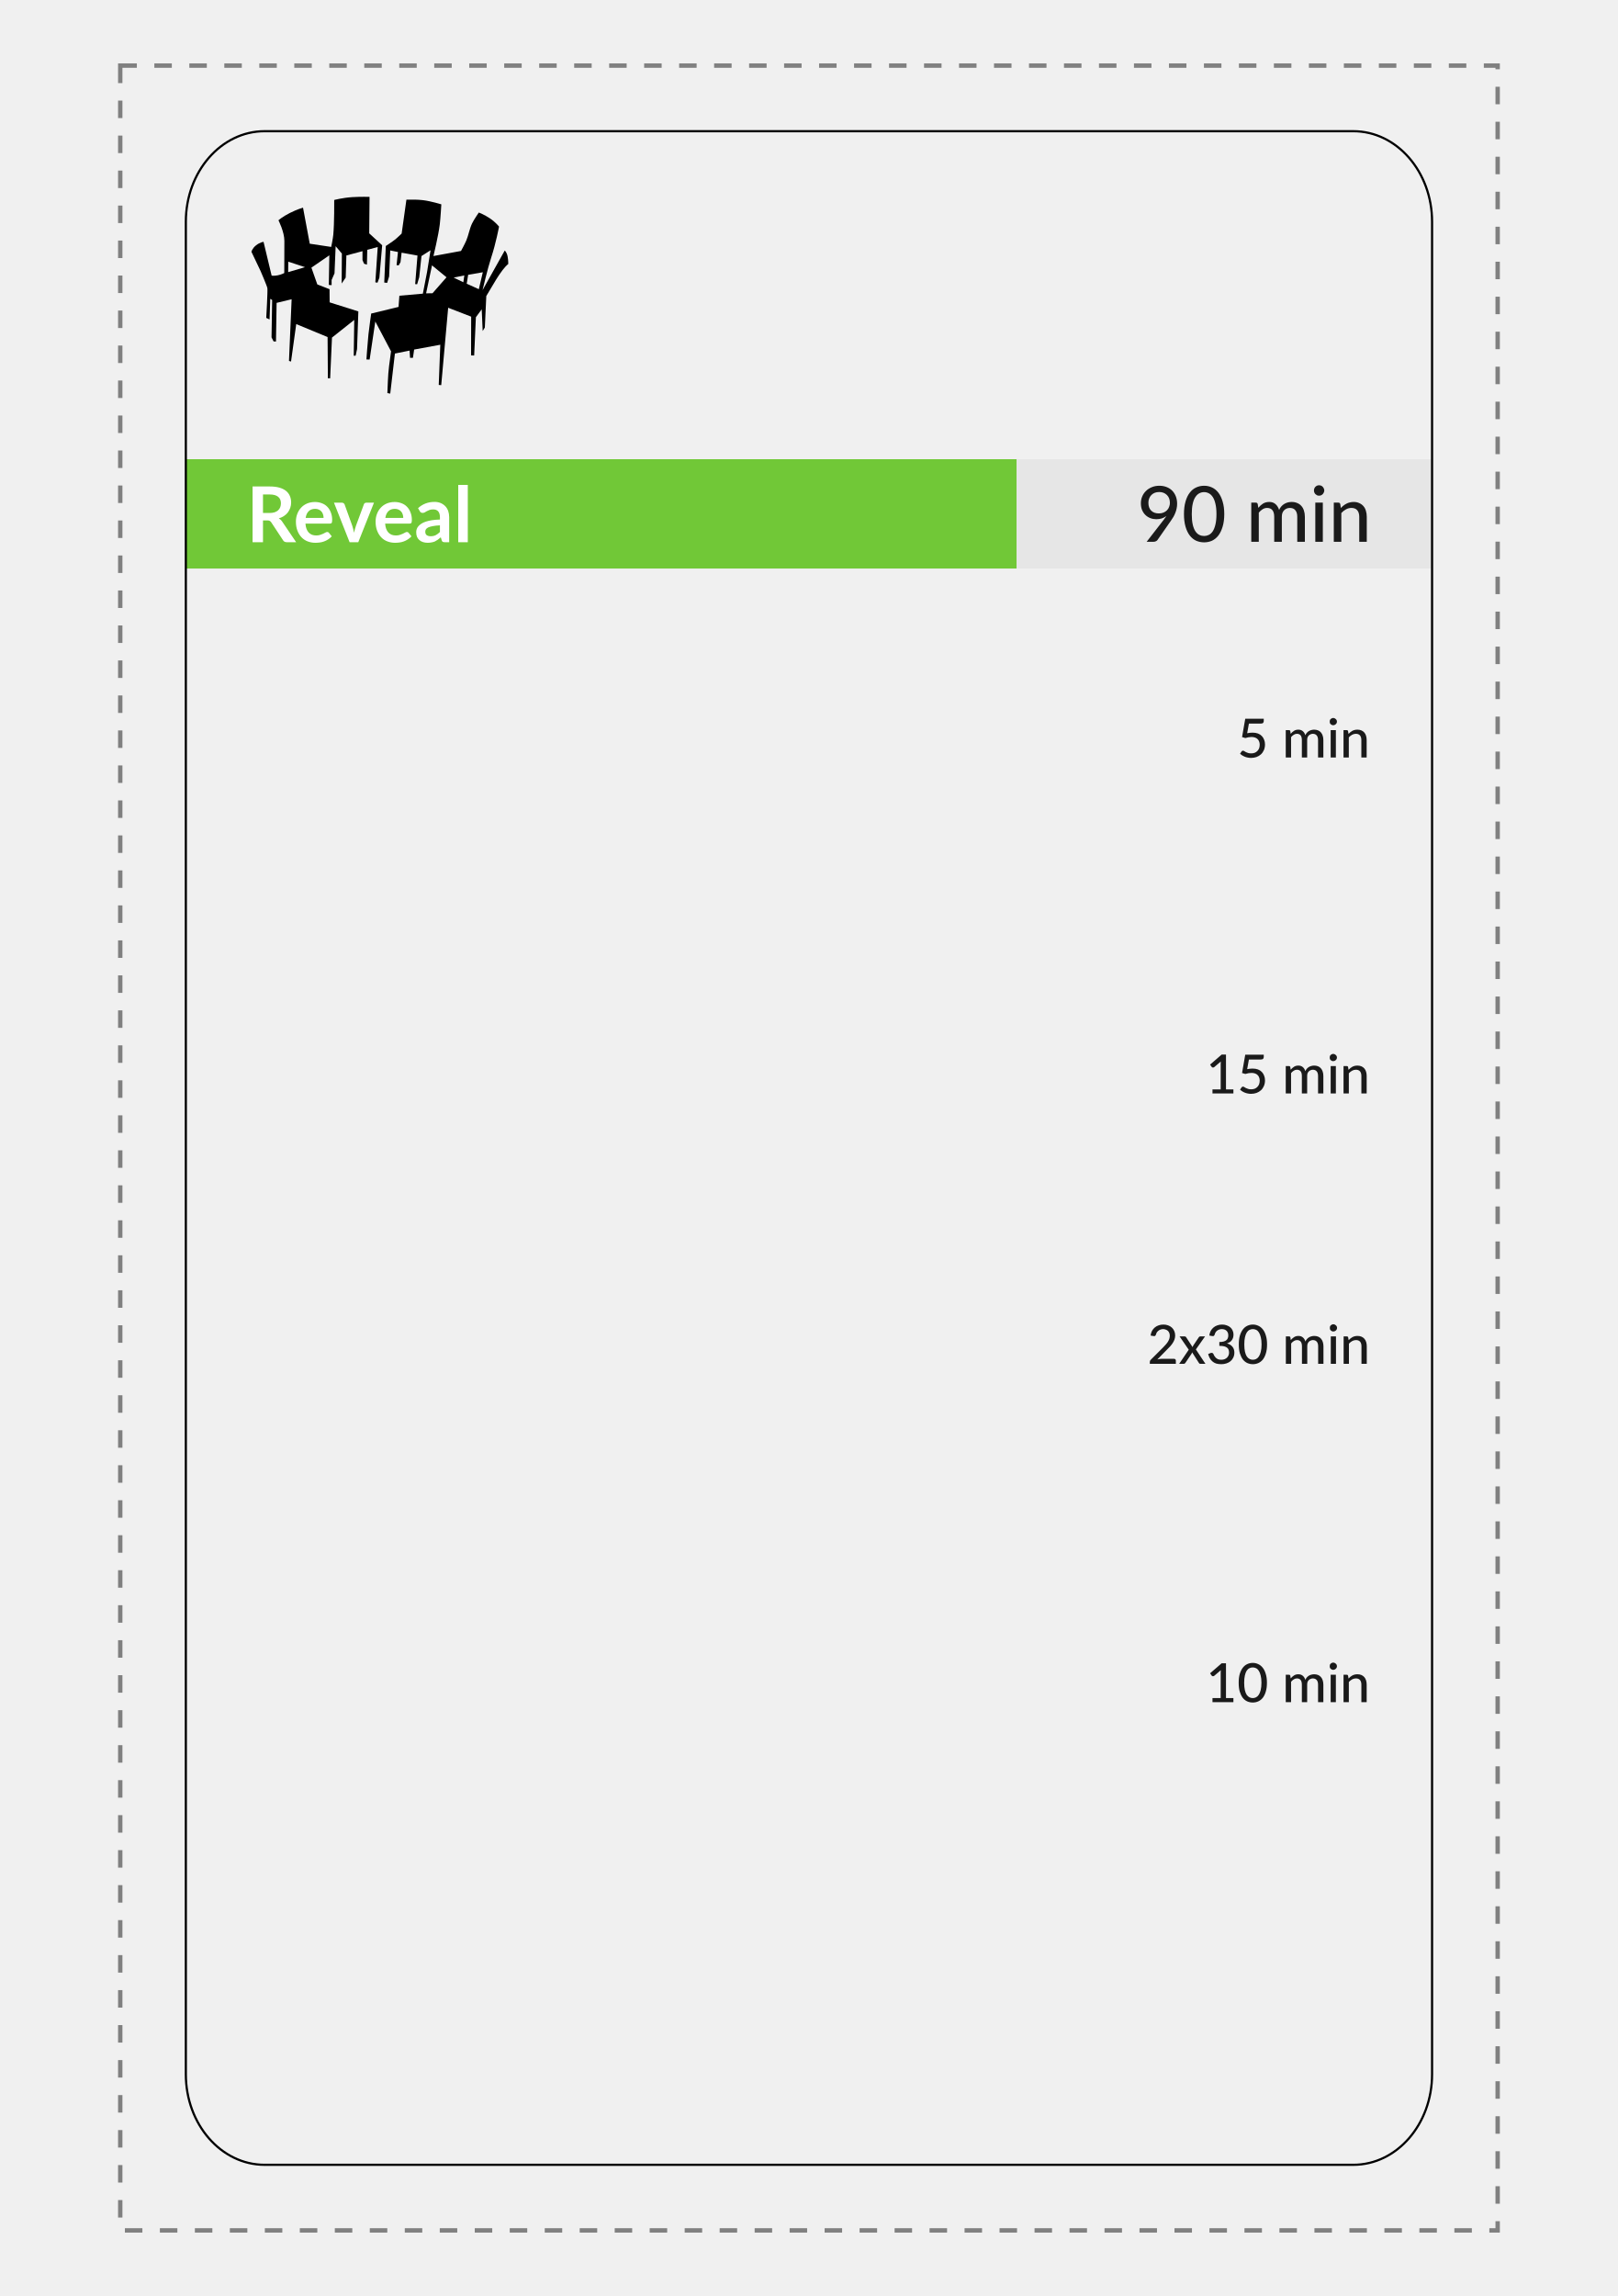
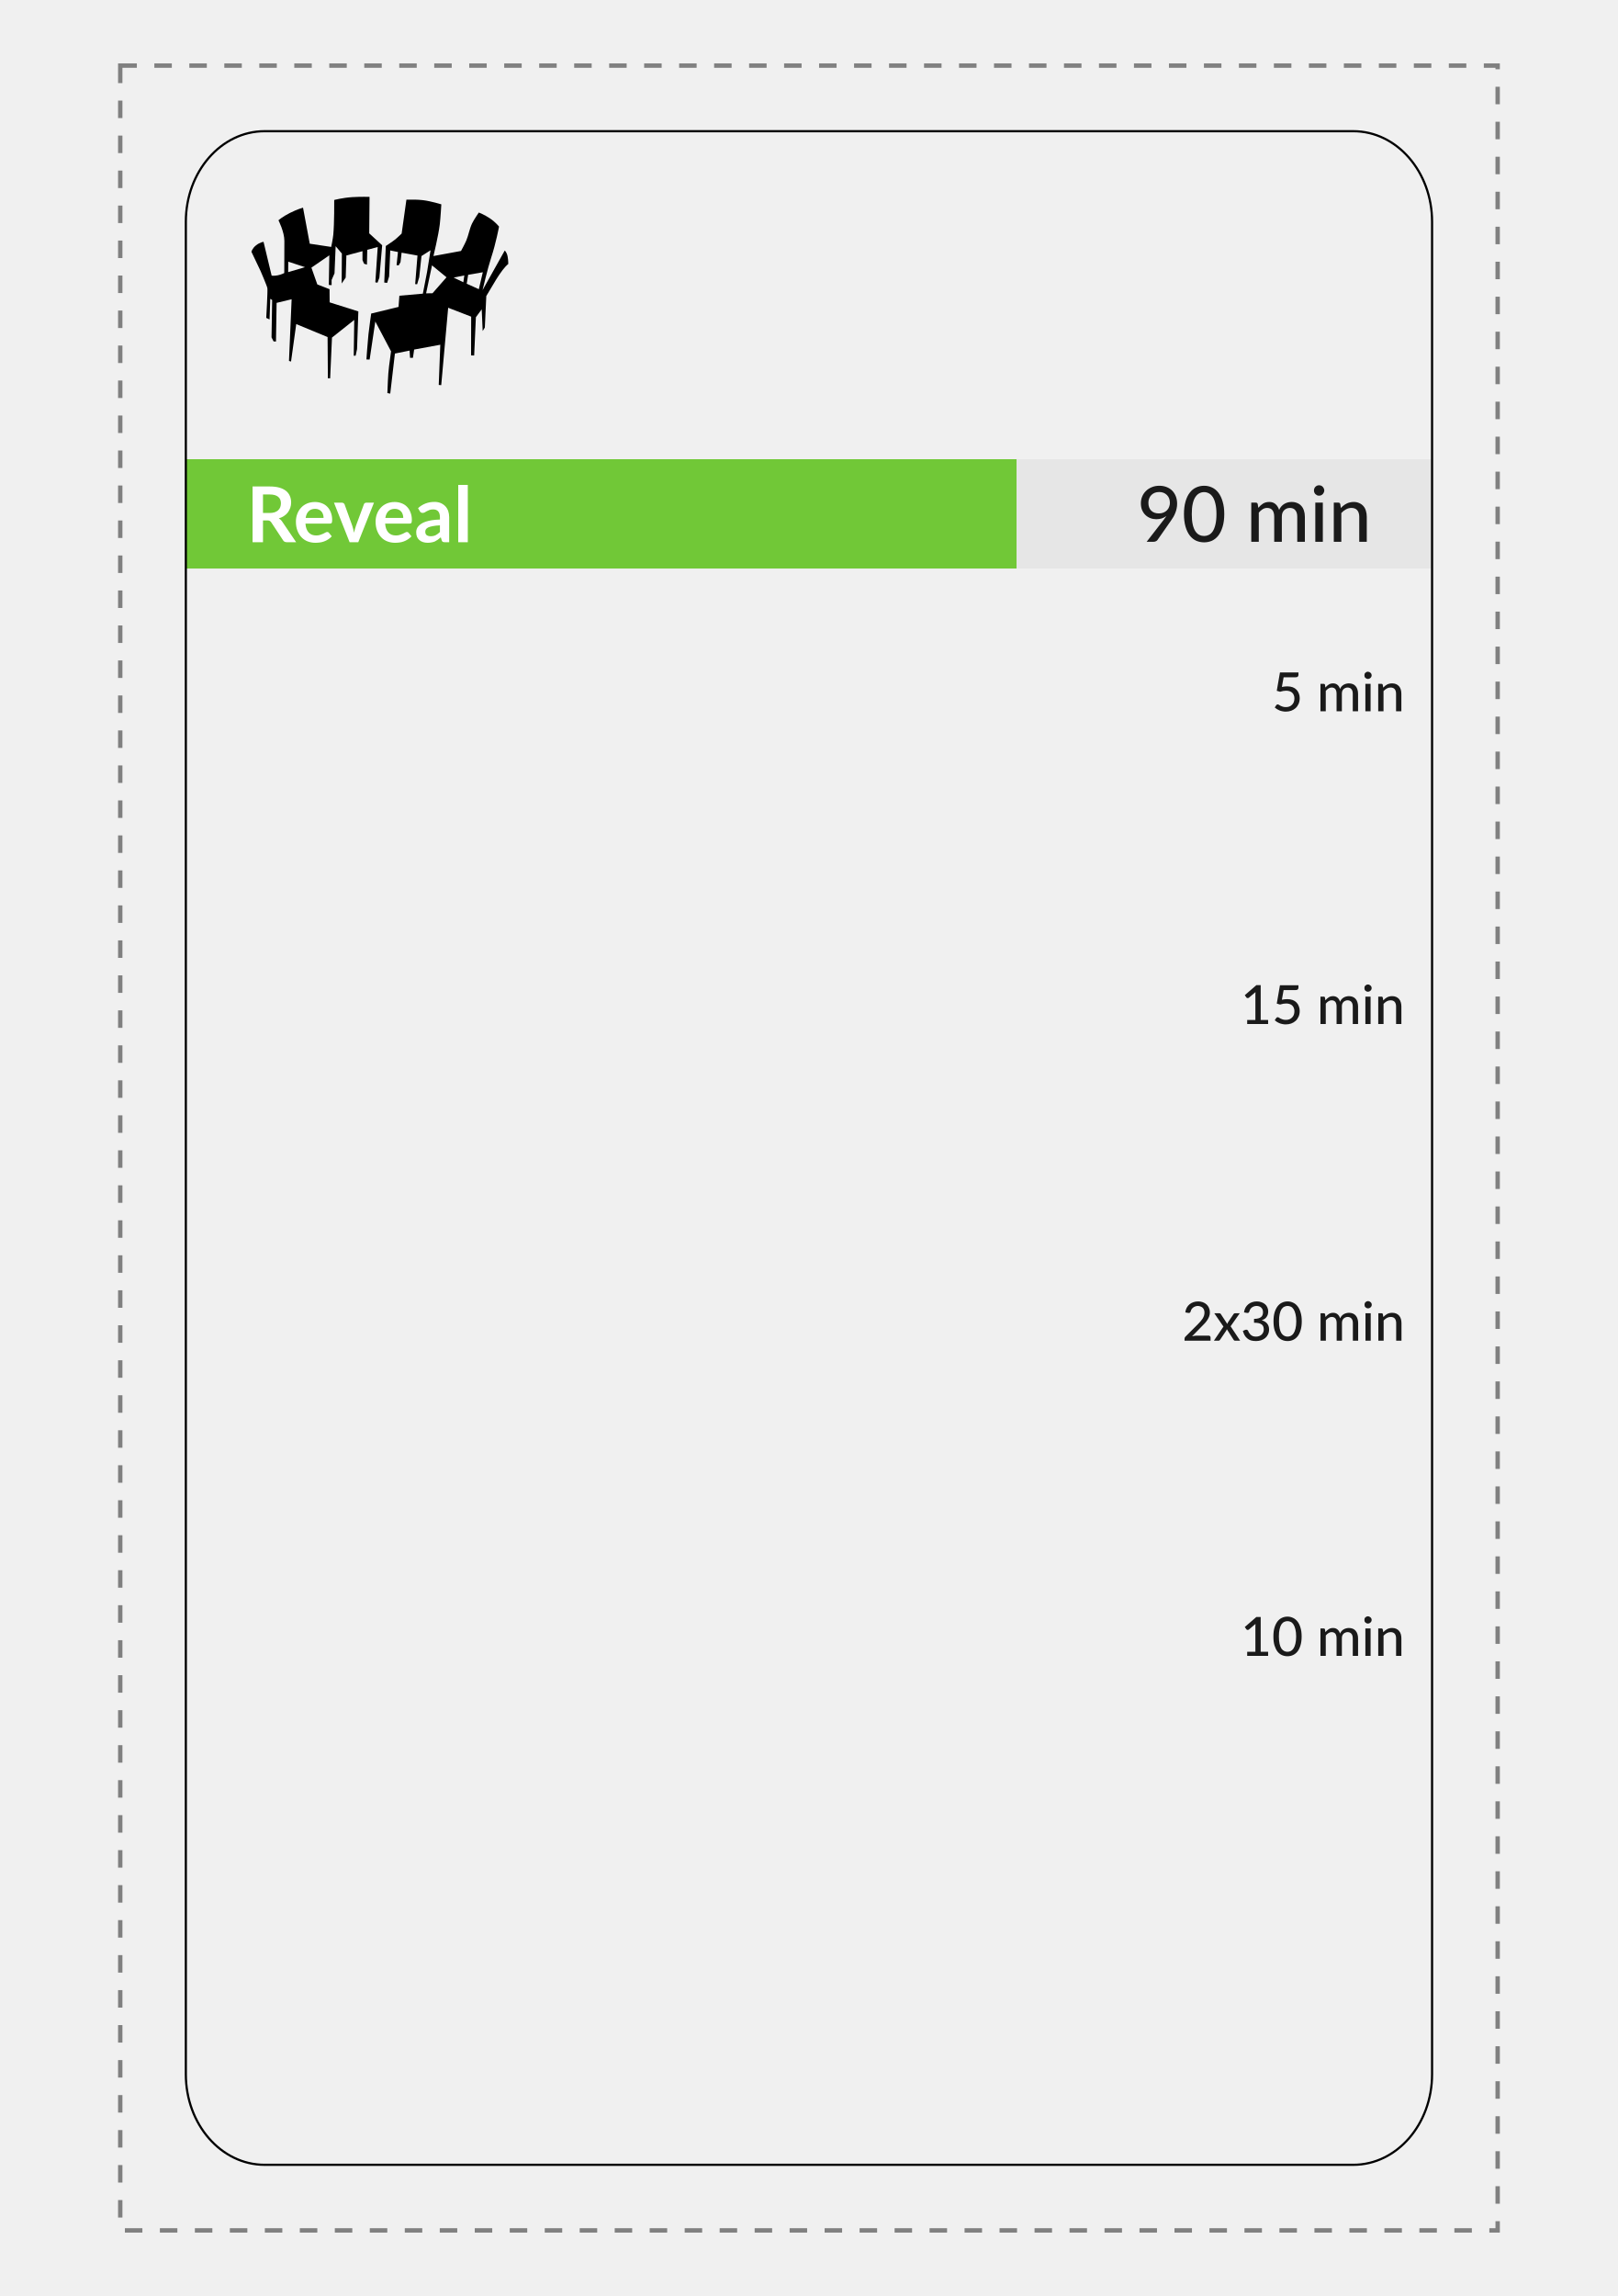
<svg xmlns="http://www.w3.org/2000/svg" xmlns:xlink="http://www.w3.org/1999/xlink" width="74mm" height="105mm" viewBox="0 0 262.205 372.047" id="svg2" version="1.1" enable-background="new">
  <defs id="defs4" />
  <g id="layer1" transform="translate(0,-680.315)" style="display:inline">
    <path style="fill:none;fill-rule:evenodd;stroke:#808080;stroke-width:0.709;stroke-linecap:butt;stroke-linejoin:miter;stroke-miterlimit:4;stroke-dasharray:2.835, 2.835;stroke-dashoffset:0;stroke-opacity:1" d="m 19.488,690.945 0,350.787 223.228,0 0,-350.787 z" id="path3350" transform="translate(4.3385302e-7,8.6660179e-6)" />
  </g>
  <g id="layer2" style="display:inline">
    <path style="fill:none;fill-opacity:1;stroke:none;stroke-width:0.709;stroke-miterlimit:4;stroke-dasharray:2.835, 2.835;stroke-dashoffset:0;stroke-opacity:1" d="m 42.884,21.259 c -7.071,0 -12.766,6.545 -12.766,14.674 l 0,38.477 201.969,0 0,-38.477 c 0,-8.129 -5.692,-14.674 -12.764,-14.674 l -176.439,0 z" id="rect4195-3" />
  </g>
  <g id="layer8" style="display:inline">
    <rect style="display:inline;fill:#71c837;fill-opacity:1;stroke:none;stroke-width:1;stroke-miterlimit:4;stroke-dasharray:none;stroke-dashoffset:0;stroke-opacity:1" id="rect4178" width="134.646" height="17.717" x="30.118" y="74.409" />
-     <text xml:space="preserve" style="font-style:normal;font-weight:normal;font-size:11.25px;line-height:125%;font-family:sans-serif;letter-spacing:0px;word-spacing:0px;display:inline;fill:#000000;fill-opacity:1;stroke:none;stroke-width:1px;stroke-linecap:butt;stroke-linejoin:miter;stroke-opacity:1" x="39.935" y="87.861" id="text4180">
-       <tspan id="tspan4182" x="39.935" y="87.861" style="font-style:normal;font-variant:normal;font-weight:bold;font-stretch:normal;font-size:12.5px;font-family:Lato;-inkscape-font-specification:'Lato Bold';fill:#ffffff">Reveal</tspan>
+     <text xml:space="preserve" style="font-style:normal;font-weight:normal;line-height:0%;font-family:sans-serif;letter-spacing:0px;word-spacing:0px;display:inline;fill:#000000;fill-opacity:1;stroke:none;stroke-width:1px;stroke-linecap:butt;stroke-linejoin:miter;stroke-opacity:1" x="39.935" y="87.861" id="text4180">
+       <tspan id="tspan4182" x="39.935" y="87.861" style="font-style:normal;font-variant:normal;font-weight:bold;font-stretch:normal;font-size:12.5px;line-height:1.25;font-family:Lato;-inkscape-font-specification:'Lato Bold';fill:#ffffff">Reveal</tspan>
    </text>
    <rect y="74.409" x="164.764" height="17.717" width="67.323" id="rect4191" style="display:inline;fill:#e6e6e6;fill-opacity:1;stroke:none;stroke-width:1;stroke-miterlimit:4;stroke-dasharray:none;stroke-dashoffset:0;stroke-opacity:1" />
-     <text xml:space="preserve" style="font-style:normal;font-weight:normal;font-size:12.5px;line-height:125%;font-family:sans-serif;letter-spacing:0px;word-spacing:0px;fill:#1a1a1a;fill-opacity:1;stroke:none;stroke-width:1px;stroke-linecap:butt;stroke-linejoin:miter;stroke-opacity:1" x="184.268" y="87.79" id="text4193">
-       <tspan id="tspan4195" x="184.268" y="87.79" style="font-style:normal;font-variant:normal;font-weight:500;font-stretch:normal;font-size:12.5px;font-family:Lato;-inkscape-font-specification:'Lato Medium';fill:#1a1a1a">90 min</tspan>
+     <text xml:space="preserve" style="font-style:normal;font-weight:normal;line-height:0%;font-family:sans-serif;letter-spacing:0px;word-spacing:0px;fill:#1a1a1a;fill-opacity:1;stroke:none;stroke-width:1px;stroke-linecap:butt;stroke-linejoin:miter;stroke-opacity:1" x="184.268" y="87.79" id="text4193">
+       <tspan id="tspan4195" x="184.268" y="87.79" style="font-style:normal;font-variant:normal;font-weight:500;font-stretch:normal;font-size:12.5px;line-height:1.25;font-family:Lato;-inkscape-font-specification:'Lato Medium';fill:#1a1a1a">90 min</tspan>
    </text>
  </g>
  <g id="layer7">
    <path style="fill:none;fill-rule:evenodd;stroke:none;stroke-width:1px;stroke-linecap:butt;stroke-linejoin:miter;stroke-opacity:1" d="m 99.213,31.89 0,31.89 122.244,0 0,-31.89 z" id="path4300" />
-     <flowRoot xml:space="preserve" style="font-style:normal;font-weight:normal;font-size:12.5px;line-height:125%;font-family:sans-serif;letter-spacing:0px;word-spacing:0px;fill:#000000;fill-opacity:1;stroke:none;stroke-width:1px;stroke-linecap:butt;stroke-linejoin:miter;stroke-opacity:1" id="flowRoot4306" transform="translate(50.24868,-2.306017)">
+     <flowRoot xml:space="preserve" style="font-style:normal;font-weight:normal;line-height:0.01%;font-family:sans-serif;letter-spacing:0px;word-spacing:0px;fill:#000000;fill-opacity:1;stroke:none;stroke-width:1px;stroke-linecap:butt;stroke-linejoin:miter;stroke-opacity:1" id="flowRoot4306" transform="translate(50.24868,-2.306017)">
      <flowRegion id="flowRegion4308">
        <use x="0" y="0" xlink:href="#path4300" id="use4310" width="100%" height="100%" />
      </flowRegion>
-       <flowPara id="flowPara4312" style="font-style:normal;font-variant:normal;font-weight:bold;font-stretch:normal;font-size:13.375px;font-family:Roboto;-inkscape-font-specification:'Roboto Bold'">Open Space Technology</flowPara>
+       <flowPara id="flowPara4312" style="font-style:normal;font-variant:normal;font-weight:bold;font-stretch:normal;font-size:13.375px;line-height:1.25;font-family:Roboto;-inkscape-font-specification:'Roboto Bold'">Open Space Technology</flowPara>
    </flowRoot>
  </g>
  <g id="layer6" style="display:inline">
    <path style="fill:none;fill-rule:evenodd;stroke:none;stroke-width:1px;stroke-linecap:butt;stroke-linejoin:miter;stroke-opacity:1" d="m 40.748,31.89 0,31.89 53.15,0 0,-31.89 z" id="path4213" />
    <g transform="matrix(0.8302773,0,0,0.8302774,-209.4008,-0.1706697)" id="layer36">
      <g id="g4870">
        <path style="fill:#000000;fill-opacity:1;stroke:none;stroke-width:1px;stroke-linecap:butt;stroke-linejoin:miter;stroke-opacity:1" d="m 1221.853,145.943 c -2.387,-0.004 -5.564,0.043 -8.726,0.238 -7.041,0.435 -13.352,2.111 -13.352,2.111 0,0 0.155,17.266 -0.697,25.84 -0.294,2.956 -1.52,8.783 -1.52,8.783 l -15.82,-2.371 -4.969,-26.596 c 0,0 -4.147,1.111 -9.76,3.947 -5.652,2.856 -8.354,5.377 -8.354,5.377 0,0 4.399,8.636 4.357,15.209 -0.05,7.746 -0.076,23.693 -0.076,23.693 0,0 -2.136,1.17 -4.896,1.693 -2.882,0.546 -4.428,0.217 -4.428,0.217 l -5.963,-24.916 c 0,0 -2.548,0.209 -5.533,2.572 -2.904,2.299 -3.408,4.766 -3.408,4.766 l 6.726,14.139 c 0,0 4.789,11.075 5.043,12.688 0.31,1.967 -0.84,21.936 -0.84,21.936 l 2.445,1.146 0.521,-15.223 1.389,0.854 -0.457,27.59 1.527,2.98 1.758,0.076 0.459,-28.508 11.082,-2.674 -1.949,45.506 1.514,0.434 3.836,-27.617 23.131,9.566 0.217,30.373 1.674,0.053 1.351,-30.047 16.43,-13.025 -0.379,26.428 1.406,-0.055 1.025,-4.809 0.973,-27.834 -21.18,-6.68 -0.076,-9.707 -9.02,-3.516 -4.356,-12.381 13.223,-9.096 -0.383,21.859 2.064,0.152 0,-3.822 2.139,-4.891 0.842,-20.023 4.586,5.426 -0.154,22.088 2.982,-4.357 0.502,-16.328 11.879,-3.16 0,6.572 1.147,2.676 2.139,0.688 0.23,-10.93 7.719,-2.062 -1.758,26.061 1.605,0.23 1.375,-3.668 2.064,-23.924 -9.555,-8.789 L 1225.838,146 c 0,0 -1.598,-0.053 -3.984,-0.057 z m -55.98,47.846 12.375,4.055 -12.43,3.674 z" transform="scale(0.2645833,0.2645833)" id="path4849" />
        <path style="fill:#000000;fill-opacity:1;stroke:none;stroke-width:1px;stroke-linecap:butt;stroke-linejoin:miter;stroke-opacity:1" d="m 1253.047,148.064 -3.516,24.992 c 0,0 -3.015,2.961 -4.662,4.279 -2.229,1.785 -7.031,4.891 -7.031,4.891 l -1.147,26.98 2.139,0.229 1.453,-4.738 0.84,-19.184 5.674,1.146 -1.012,9.707 1.566,0.152 1.338,-2.369 0.807,-6.994 11.721,2.121 -1.709,21.076 1.445,0.098 1.543,-5.197 1.668,-15.619 6.68,-4.238 -2.582,16.109 -3.09,15.889 -17.322,1.518 -0.611,8.256 -20.178,4.891 c 0,0 -1.47,10.18 -2.014,15.293 -0.656,6.174 -1.502,18.564 -1.502,18.564 l 2.369,0.076 4.176,-28.072 11.609,22.008 c 0,0 -1.002,7.421 -1.42,10.658 -0.518,4.015 -0.704,7.202 -0.912,11.357 -0.143,2.849 -0.365,8.771 -0.365,8.771 l 2.113,0.395 3.447,-29.549 10.815,-2.18 0.344,5.312 2.141,0 0.879,-6.076 19.295,-3.549 -1.143,29.65 1.834,0.152 5.121,-57.092 16.967,6.572 -0.076,28.584 2.293,0.076 1.258,-28.244 4.312,-5.83 0.697,16.014 1.603,-2.57 1.07,-23.238 c 0,0 4.788,-8.134 7.262,-12.152 3.121,-5.069 6.496,-9.631 8.941,-11.465 0,0 0.061,-2.711 -0.459,-5.502 -0.609,-3.266 -2.139,-4.434 -2.139,-4.434 l -16.357,29.195 c 0,0 3.738,-16.007 6.42,-24.15 3.494,-10.61 5.732,-22.699 5.732,-22.699 0,0 -2.363,-3.13 -6.648,-6.039 -4.133,-2.806 -8.254,-4.355 -8.254,-4.355 0,0 -3.683,5.279 -5.045,8.178 -1.863,3.967 -2.511,8.414 -4.203,12.457 -1.113,2.659 -3.898,7.721 -3.898,7.721 l -20.33,3.744 c 0,0 3.731,-15.441 4.662,-23.311 0.55,-4.633 1.147,-14.827 1.147,-14.827 0,0 -7.581,-2.333 -13.375,-3.058 -4.346,-0.475 -8.055,-0.503 -12.381,-0.381 z m 18.877,48.455 10.701,8.789 -10.318,11.77 -4.738,0.076 z m 37.488,5.082 -2.941,12.496 -8.943,-4.051 1.07,-6.572 z m -13.643,2.332 -0.727,5.043 -7.145,-3.439 z" transform="scale(0.2645833,0.2645833)" id="path4853" />
      </g>
    </g>
  </g>
  <g id="layer5" style="display:inline">
    <rect style="fill:none;fill-opacity:1;stroke:#000000;stroke-width:0.354;stroke-miterlimit:4;stroke-dasharray:none;stroke-dashoffset:0;stroke-opacity:1" id="rect4187" width="201.969" height="329.528" x="30.118" y="21.26" ry="14.674" rx="12.764" />
  </g>
  <g id="layer9">
-     <text xml:space="preserve" style="font-style:normal;font-weight:normal;font-size:12.5px;line-height:125%;font-family:sans-serif;letter-spacing:0px;word-spacing:0px;fill:#000000;fill-opacity:1;stroke:none;stroke-width:1px;stroke-linecap:butt;stroke-linejoin:miter;stroke-opacity:1" x="-62.225" y="132.692" id="text6165">
-       <tspan id="tspan6167" x="-62.225" y="132.692" />
+     <text xml:space="preserve" style="font-style:normal;font-weight:normal;line-height:0%;font-family:sans-serif;letter-spacing:0px;word-spacing:0px;fill:#000000;fill-opacity:1;stroke:none;stroke-width:1px;stroke-linecap:butt;stroke-linejoin:miter;stroke-opacity:1" x="-62.225" y="132.692" id="text6165">
+       <tspan id="tspan6167" x="-62.225" y="132.692" style="font-size:12.5px;line-height:1.25"> </tspan>
    </text>
-     <path style="fill:none;fill-rule:evenodd;stroke:none;stroke-width:1px;stroke-linecap:butt;stroke-linejoin:miter;stroke-opacity:1" d="m 40.748,102.756 0,237.402 143.504,0 0,-237.402 -143.504,0" id="path4245" />
-     <flowRoot xml:space="preserve" style="font-style:normal;font-weight:normal;font-size:8.75px;line-height:125%;font-family:sans-serif;letter-spacing:0px;word-spacing:0px;fill:#000000;fill-opacity:1;stroke:none;stroke-width:1px;stroke-linecap:butt;stroke-linejoin:miter;stroke-opacity:1" id="flowRoot4251">
-       <flowRegion id="flowRegion4253">
+     <path style="fill:none;fill-rule:evenodd;stroke:none;stroke-width:1.001px;stroke-linecap:butt;stroke-linejoin:miter;stroke-opacity:1" d="M 34.654,96.662 V 295.626 H 206.283 V 96.662 H 34.654" id="path4245" />
+     <flowRoot xml:space="preserve" style="font-style:normal;font-weight:normal;line-height:0.85;font-family:sans-serif;letter-spacing:0px;word-spacing:0px;fill:#000000;fill-opacity:1;stroke:none;stroke-width:1px;stroke-linecap:butt;stroke-linejoin:miter;stroke-opacity:1" id="flowRoot4251">
+       <flowRegion id="flowRegion4253" style="line-height:0.85">
        <use x="0" y="0" xlink:href="#path4245" id="use4255" width="100%" height="100%" />
      </flowRegion>
-       <flowPara id="flowPara4257" style="font-style:normal;font-variant:normal;font-weight:bold;font-stretch:normal;font-family:Roboto;-inkscape-font-specification:'Roboto Bold';fill:#999999;fill-opacity:1">Etapes</flowPara>
-       <flowPara id="flowPara4259" style="font-style:normal;font-variant:normal;font-weight:normal;font-stretch:normal;font-family:Lato;-inkscape-font-specification:Lato;fill:#1a1a1a">L'animateur présente le concept et les mécanismes de l'espace ouvert, y compris les éléments suivants<flowSpan style="font-style:italic;font-variant:normal;font-weight:normal;font-stretch:normal;font-family:Lato;-inkscape-font-specification:'Lato Italic'" id="flowSpan4278">Law of Two Feet</flowSpan> and its <flowSpan style="font-style:italic;font-variant:normal;font-weight:normal;font-stretch:normal;font-family:Lato;-inkscape-font-specification:'Lato Italic'" id="flowSpan4280">Four Principles</flowSpan>
+       <flowPara id="flowPara4257" style="font-style:normal;font-variant:normal;font-weight:bold;font-stretch:normal;font-size:8.75px;font-family:Roboto;-inkscape-font-specification:'Roboto Bold';fill:#999999;fill-opacity:1;line-height:0.85">Etapes</flowPara>
+       <flowPara id="flowPara4259" style="font-style:normal;font-variant:normal;font-weight:normal;font-stretch:normal;font-size:8.75px;font-family:Lato;-inkscape-font-specification:Lato;fill:#1a1a1a;line-height:0.85">L'animateur présente le concept et les mécanismes de l'espace ouvert, y compris les éléments suivants<flowSpan style="font-style:italic;font-variant:normal;font-weight:normal;font-stretch:normal;font-family:Lato;-inkscape-font-specification:'Lato Italic';line-height:0.85" id="flowSpan4278">Law of Two Feet</flowSpan> and its <flowSpan style="font-style:italic;font-variant:normal;font-weight:normal;font-stretch:normal;font-family:Lato;-inkscape-font-specification:'Lato Italic';line-height:0.85" id="flowSpan4280">Four Principles</flowSpan>
      </flowPara>
-       <flowPara style="font-style:normal;font-variant:normal;font-weight:normal;font-stretch:normal;font-family:Lato;-inkscape-font-specification:Lato;fill:#1a1a1a" id="flowPara4302" />
-       <flowPara style="font-style:normal;font-variant:normal;font-weight:normal;font-stretch:normal;font-family:Lato;-inkscape-font-specification:Lato;fill:#1a1a1a" id="flowPara4261">Ouverture de la "place de marché" : les participants proposent des thèmes ainsi qu'une date et un lieu de rencontre pour les groupes.</flowPara>
-       <flowPara style="font-style:normal;font-variant:normal;font-weight:normal;font-stretch:normal;font-family:Lato;-inkscape-font-specification:Lato;fill:#1a1a1a" id="flowPara4263" />
-       <flowPara style="font-style:normal;font-variant:normal;font-weight:normal;font-stretch:normal;font-family:Lato;-inkscape-font-specification:Lato;fill:#1a1a1a" id="flowPara4304">Conveners facilitate sessions.</flowPara>
-       <flowPara style="font-style:normal;font-variant:normal;font-weight:normal;font-stretch:normal;font-family:Lato;-inkscape-font-specification:Lato;fill:#1a1a1a" id="flowPara4300">Les groupes élaborent des recommandations et des plans d'action. Des notes sont prises et publiées ou affichées</flowPara>
-       <flowPara style="font-style:normal;font-variant:normal;font-weight:normal;font-stretch:normal;font-family:Lato;-inkscape-font-specification:Lato;fill:#1a1a1a" id="flowPara4265" />
-       <flowPara style="font-style:normal;font-variant:normal;font-weight:normal;font-stretch:normal;font-family:Lato;-inkscape-font-specification:Lato;fill:#1a1a1a;fill-opacity:1" id="flowPara4284">Débriefing, distribution des actes et clôture</flowPara>
+       <flowPara style="font-style:normal;font-variant:normal;font-weight:normal;font-stretch:normal;font-size:8.75px;font-family:Lato;-inkscape-font-specification:Lato;fill:#1a1a1a;line-height:0.85" id="flowPara4302"> </flowPara>
+       <flowPara style="font-style:normal;font-variant:normal;font-weight:normal;font-stretch:normal;font-size:8.75px;font-family:Lato;-inkscape-font-specification:Lato;fill:#1a1a1a;line-height:0.85" id="flowPara4261">Ouverture de la "place de marché" : les participants proposent des thèmes ainsi qu'une date et un lieu de rencontre pour les groupes.</flowPara>
+       <flowPara style="font-style:normal;font-variant:normal;font-weight:normal;font-stretch:normal;font-size:8.75px;font-family:Lato;-inkscape-font-specification:Lato;fill:#1a1a1a;line-height:0.85" id="flowPara4263"> </flowPara>
+       <flowPara style="font-style:normal;font-variant:normal;font-weight:normal;font-stretch:normal;font-size:8.75px;font-family:Lato;-inkscape-font-specification:Lato;fill:#1a1a1a;line-height:0.85" id="flowPara4304">Conveners facilitate sessions.</flowPara>
+       <flowPara style="font-style:normal;font-variant:normal;font-weight:normal;font-stretch:normal;font-size:8.75px;font-family:Lato;-inkscape-font-specification:Lato;fill:#1a1a1a;line-height:0.85" id="flowPara4300">Les groupes élaborent des recommandations et des plans d'action. Des notes sont prises et publiées ou affichées</flowPara>
+       <flowPara style="font-style:normal;font-variant:normal;font-weight:normal;font-stretch:normal;font-size:8.75px;font-family:Lato;-inkscape-font-specification:Lato;fill:#1a1a1a;line-height:0.85" id="flowPara4265"> </flowPara>
+       <flowPara style="font-style:normal;font-variant:normal;font-weight:normal;font-stretch:normal;font-size:8.75px;font-family:Lato;-inkscape-font-specification:Lato;fill:#1a1a1a;fill-opacity:1;line-height:0.85" id="flowPara4284">Débriefing, distribution des actes et clôture</flowPara>
    </flowRoot>
-     <text xml:space="preserve" style="font-style:normal;font-weight:normal;font-size:8.75px;line-height:125%;font-family:sans-serif;letter-spacing:0px;word-spacing:0px;fill:#000000;fill-opacity:1;stroke:none;stroke-width:1px;stroke-linecap:butt;stroke-linejoin:miter;stroke-opacity:1" x="93.898" y="183.547" id="text4267">
-       <tspan id="tspan4269" x="93.898" y="183.547" />
+     <text xml:space="preserve" style="font-style:normal;font-weight:normal;line-height:0%;font-family:sans-serif;letter-spacing:0px;word-spacing:0px;fill:#000000;fill-opacity:1;stroke:none;stroke-width:1px;stroke-linecap:butt;stroke-linejoin:miter;stroke-opacity:1" x="93.898" y="183.547" id="text4267">
+       <tspan id="tspan4269" x="93.898" y="183.547" style="font-size:8.75px;line-height:1.25"> </tspan>
    </text>
  </g>
  <g id="layer4" style="display:inline">
-     <text xml:space="preserve" style="font-style:normal;font-weight:normal;font-size:8.75px;line-height:125%;font-family:sans-serif;letter-spacing:0px;word-spacing:0px;fill:#1a1a1a;fill-opacity:1;stroke:none;stroke-width:1px;stroke-linecap:butt;stroke-linejoin:miter;stroke-opacity:1" x="185.954" y="220.992" id="text4197">
-       <tspan id="tspan4199" x="185.954" y="220.992" style="font-style:normal;font-variant:normal;font-weight:500;font-stretch:normal;font-family:Lato;-inkscape-font-specification:'Lato Medium';fill:#1a1a1a">2x30 min</tspan>
+     <text xml:space="preserve" style="font-style:normal;font-weight:normal;line-height:0%;font-family:sans-serif;letter-spacing:0px;word-spacing:0px;fill:#1a1a1a;fill-opacity:1;stroke:none;stroke-width:1px;stroke-linecap:butt;stroke-linejoin:miter;stroke-opacity:1" x="191.579" y="217.242" id="text4197">
+       <tspan id="tspan4199" x="191.579" y="217.242" style="font-style:normal;font-variant:normal;font-weight:500;font-stretch:normal;font-size:8.75px;line-height:1.25;font-family:Lato;-inkscape-font-specification:'Lato Medium';fill:#1a1a1a">2x30 min</tspan>
    </text>
-     <text id="text4227" y="122.749" x="200.497" style="font-style:normal;font-weight:normal;font-size:8.75px;line-height:125%;font-family:sans-serif;letter-spacing:0px;word-spacing:0px;fill:#1a1a1a;fill-opacity:1;stroke:none;stroke-width:1px;stroke-linecap:butt;stroke-linejoin:miter;stroke-opacity:1" xml:space="preserve">
-       <tspan style="font-style:normal;font-variant:normal;font-weight:500;font-stretch:normal;font-family:Lato;-inkscape-font-specification:'Lato Medium';fill:#1a1a1a" y="122.749" x="200.497" id="tspan4229">5 min</tspan>
+     <text id="text4227" y="115.249" x="206.122" style="font-style:normal;font-weight:normal;line-height:0%;font-family:sans-serif;letter-spacing:0px;word-spacing:0px;fill:#1a1a1a;fill-opacity:1;stroke:none;stroke-width:1px;stroke-linecap:butt;stroke-linejoin:miter;stroke-opacity:1" xml:space="preserve">
+       <tspan style="font-style:normal;font-variant:normal;font-weight:500;font-stretch:normal;font-size:8.75px;line-height:1.25;font-family:Lato;-inkscape-font-specification:'Lato Medium';fill:#1a1a1a" y="115.249" x="206.122" id="tspan4229">5 min</tspan>
    </text>
-     <text id="text4231" y="177.184" x="195.421" style="font-style:normal;font-weight:normal;font-size:8.75px;line-height:125%;font-family:sans-serif;letter-spacing:0px;word-spacing:0px;fill:#1a1a1a;fill-opacity:1;stroke:none;stroke-width:1px;stroke-linecap:butt;stroke-linejoin:miter;stroke-opacity:1" xml:space="preserve">
-       <tspan style="font-style:normal;font-variant:normal;font-weight:500;font-stretch:normal;font-family:Lato;-inkscape-font-specification:'Lato Medium';fill:#1a1a1a" y="177.184" x="195.421" id="tspan4233">15 min</tspan>
+     <text id="text4231" y="165.934" x="201.046" style="font-style:normal;font-weight:normal;line-height:0%;font-family:sans-serif;letter-spacing:0px;word-spacing:0px;fill:#1a1a1a;fill-opacity:1;stroke:none;stroke-width:1px;stroke-linecap:butt;stroke-linejoin:miter;stroke-opacity:1" xml:space="preserve">
+       <tspan style="font-style:normal;font-variant:normal;font-weight:500;font-stretch:normal;font-size:8.75px;line-height:1.25;font-family:Lato;-inkscape-font-specification:'Lato Medium';fill:#1a1a1a" y="165.934" x="201.046" id="tspan4233">15 min</tspan>
    </text>
-     <text id="text4235" y="275.815" x="195.421" style="font-style:normal;font-weight:normal;font-size:8.75px;line-height:125%;font-family:sans-serif;letter-spacing:0px;word-spacing:0px;fill:#1a1a1a;fill-opacity:1;stroke:none;stroke-width:1px;stroke-linecap:butt;stroke-linejoin:miter;stroke-opacity:1" xml:space="preserve">
-       <tspan style="font-style:normal;font-variant:normal;font-weight:500;font-stretch:normal;font-family:Lato;-inkscape-font-specification:'Lato Medium';fill:#1a1a1a" y="275.815" x="195.421" id="tspan4237">10 min</tspan>
+     <text id="text4235" y="268.315" x="201.046" style="font-style:normal;font-weight:normal;line-height:0%;font-family:sans-serif;letter-spacing:0px;word-spacing:0px;fill:#1a1a1a;fill-opacity:1;stroke:none;stroke-width:1px;stroke-linecap:butt;stroke-linejoin:miter;stroke-opacity:1" xml:space="preserve">
+       <tspan style="font-style:normal;font-variant:normal;font-weight:500;font-stretch:normal;font-size:8.75px;line-height:1.25;font-family:Lato;-inkscape-font-specification:'Lato Medium';fill:#1a1a1a" y="268.315" x="201.046" id="tspan4237">10 min</tspan>
    </text>
-     <path style="fill:none;fill-rule:evenodd;stroke:none;stroke-width:1px;stroke-linecap:butt;stroke-linejoin:miter;stroke-opacity:1" d="m 194.882,102.756 0,237.402 26.575,0 0,-237.402 z" id="path4239" />
+     <path style="fill:none;fill-rule:evenodd;stroke:none;stroke-width:1px;stroke-linecap:butt;stroke-linejoin:miter;stroke-opacity:1" d="m 194.882,102.756 v 237.402 h 26.575 V 102.756 Z" id="path4239" />
  </g>
  <g id="layer10" style="display:inline">
-     <path style="fill:none;fill-rule:evenodd;stroke:none;stroke-width:1px;stroke-linecap:butt;stroke-linejoin:miter;stroke-opacity:1" d="m 40.748,269.282 0,70.876 180.709,0 0,-70.876 z" id="path4343" />
-     <flowRoot xml:space="preserve" style="font-style:normal;font-weight:normal;font-size:8.75px;line-height:125%;font-family:sans-serif;letter-spacing:0px;word-spacing:0px;fill:#000000;fill-opacity:1;stroke:none;stroke-width:1px;stroke-linecap:butt;stroke-linejoin:miter;stroke-opacity:1" id="flowRoot4351" transform="translate(0,27.5)">
+     <path style="fill:none;fill-rule:evenodd;stroke:none;stroke-width:0.977px;stroke-linecap:butt;stroke-linejoin:miter;stroke-opacity:1" d="m 35.123,273.032 v 63.845 H 226.613 v -63.845 z" id="path4343" />
+     <flowRoot xml:space="preserve" style="font-style:normal;font-weight:normal;line-height:0.01%;font-family:sans-serif;letter-spacing:0px;word-spacing:0px;fill:#000000;fill-opacity:1;stroke:none;stroke-width:1px;stroke-linecap:butt;stroke-linejoin:miter;stroke-opacity:1" id="flowRoot4351" transform="translate(0,21.875)">
      <flowRegion id="flowRegion4353">
        <use x="0" y="0" xlink:href="#path4343" id="use4355" width="100%" height="100%" />
      </flowRegion>
-       <flowPara id="flowPara4357" style="font-style:normal;font-variant:normal;font-weight:bold;font-stretch:normal;font-family:Roboto;-inkscape-font-specification:'Roboto Bold';fill:#999999;fill-opacity:1">Fonctionne Avec</flowPara>
-       <flowPara id="flowPara4359" style="font-style:normal;font-variant:normal;font-weight:normal;font-stretch:normal;font-family:Lato;-inkscape-font-specification:Lato;fill:#1a1a1a">Before: Celebrity Interview, Appreciative Interviews, TRIZ</flowPara>
-       <flowPara style="font-style:normal;font-variant:normal;font-weight:normal;font-stretch:normal;font-family:Lato;-inkscape-font-specification:Lato;fill:#1a1a1a" id="flowPara4290">After: 25/10 Crowd Sourcing</flowPara>
+       <flowPara id="flowPara4357" style="font-style:normal;font-variant:normal;font-weight:bold;font-stretch:normal;font-size:8.75px;line-height:1.25;font-family:Roboto;-inkscape-font-specification:'Roboto Bold';fill:#999999;fill-opacity:1">Fonctionne Avec</flowPara>
+       <flowPara id="flowPara4359" style="font-style:normal;font-variant:normal;font-weight:normal;font-stretch:normal;font-size:8.75px;line-height:1.25;font-family:Lato;-inkscape-font-specification:Lato;fill:#1a1a1a">Before: Celebrity Interview, Appreciative Interviews, TRIZ</flowPara>
+       <flowPara style="font-style:normal;font-variant:normal;font-weight:normal;font-stretch:normal;font-size:8.75px;line-height:1.25;font-family:Lato;-inkscape-font-specification:Lato;fill:#1a1a1a" id="flowPara4290">After: 25/10 Crowd Sourcing</flowPara>
    </flowRoot>
-     <text xml:space="preserve" style="font-style:normal;font-weight:normal;font-size:8.75px;line-height:125%;font-family:sans-serif;letter-spacing:0px;word-spacing:0px;fill:#000000;fill-opacity:1;stroke:none;stroke-width:1px;stroke-linecap:butt;stroke-linejoin:miter;stroke-opacity:1" x="-139" y="253.547" id="text4292">
-       <tspan id="tspan4294" x="-139" y="253.547" />
+     <text xml:space="preserve" style="font-style:normal;font-weight:normal;line-height:0%;font-family:sans-serif;letter-spacing:0px;word-spacing:0px;fill:#000000;fill-opacity:1;stroke:none;stroke-width:1px;stroke-linecap:butt;stroke-linejoin:miter;stroke-opacity:1" x="-139" y="253.547" id="text4292">
+       <tspan id="tspan4294" x="-139" y="253.547" style="font-size:8.75px;line-height:1.25"> </tspan>
    </text>
  </g>
-   <text xml:space="preserve" style="font-style:normal;font-weight:normal;font-size:8.75px;line-height:125%;font-family:sans-serif;letter-spacing:0px;word-spacing:0px;fill:#000000;fill-opacity:1;stroke:none;stroke-width:1px;stroke-linecap:butt;stroke-linejoin:miter;stroke-opacity:1" x="293.096" y="257.142" id="text4321">
-     <tspan id="tspan4323" x="293.096" y="257.142" />
+   <text xml:space="preserve" style="font-style:normal;font-weight:normal;line-height:0%;font-family:sans-serif;letter-spacing:0px;word-spacing:0px;fill:#000000;fill-opacity:1;stroke:none;stroke-width:1px;stroke-linecap:butt;stroke-linejoin:miter;stroke-opacity:1" x="293.096" y="257.142" id="text4321">
+     <tspan id="tspan4323" x="293.096" y="257.142" style="font-size:8.75px;line-height:1.25"> </tspan>
  </text>
</svg>
